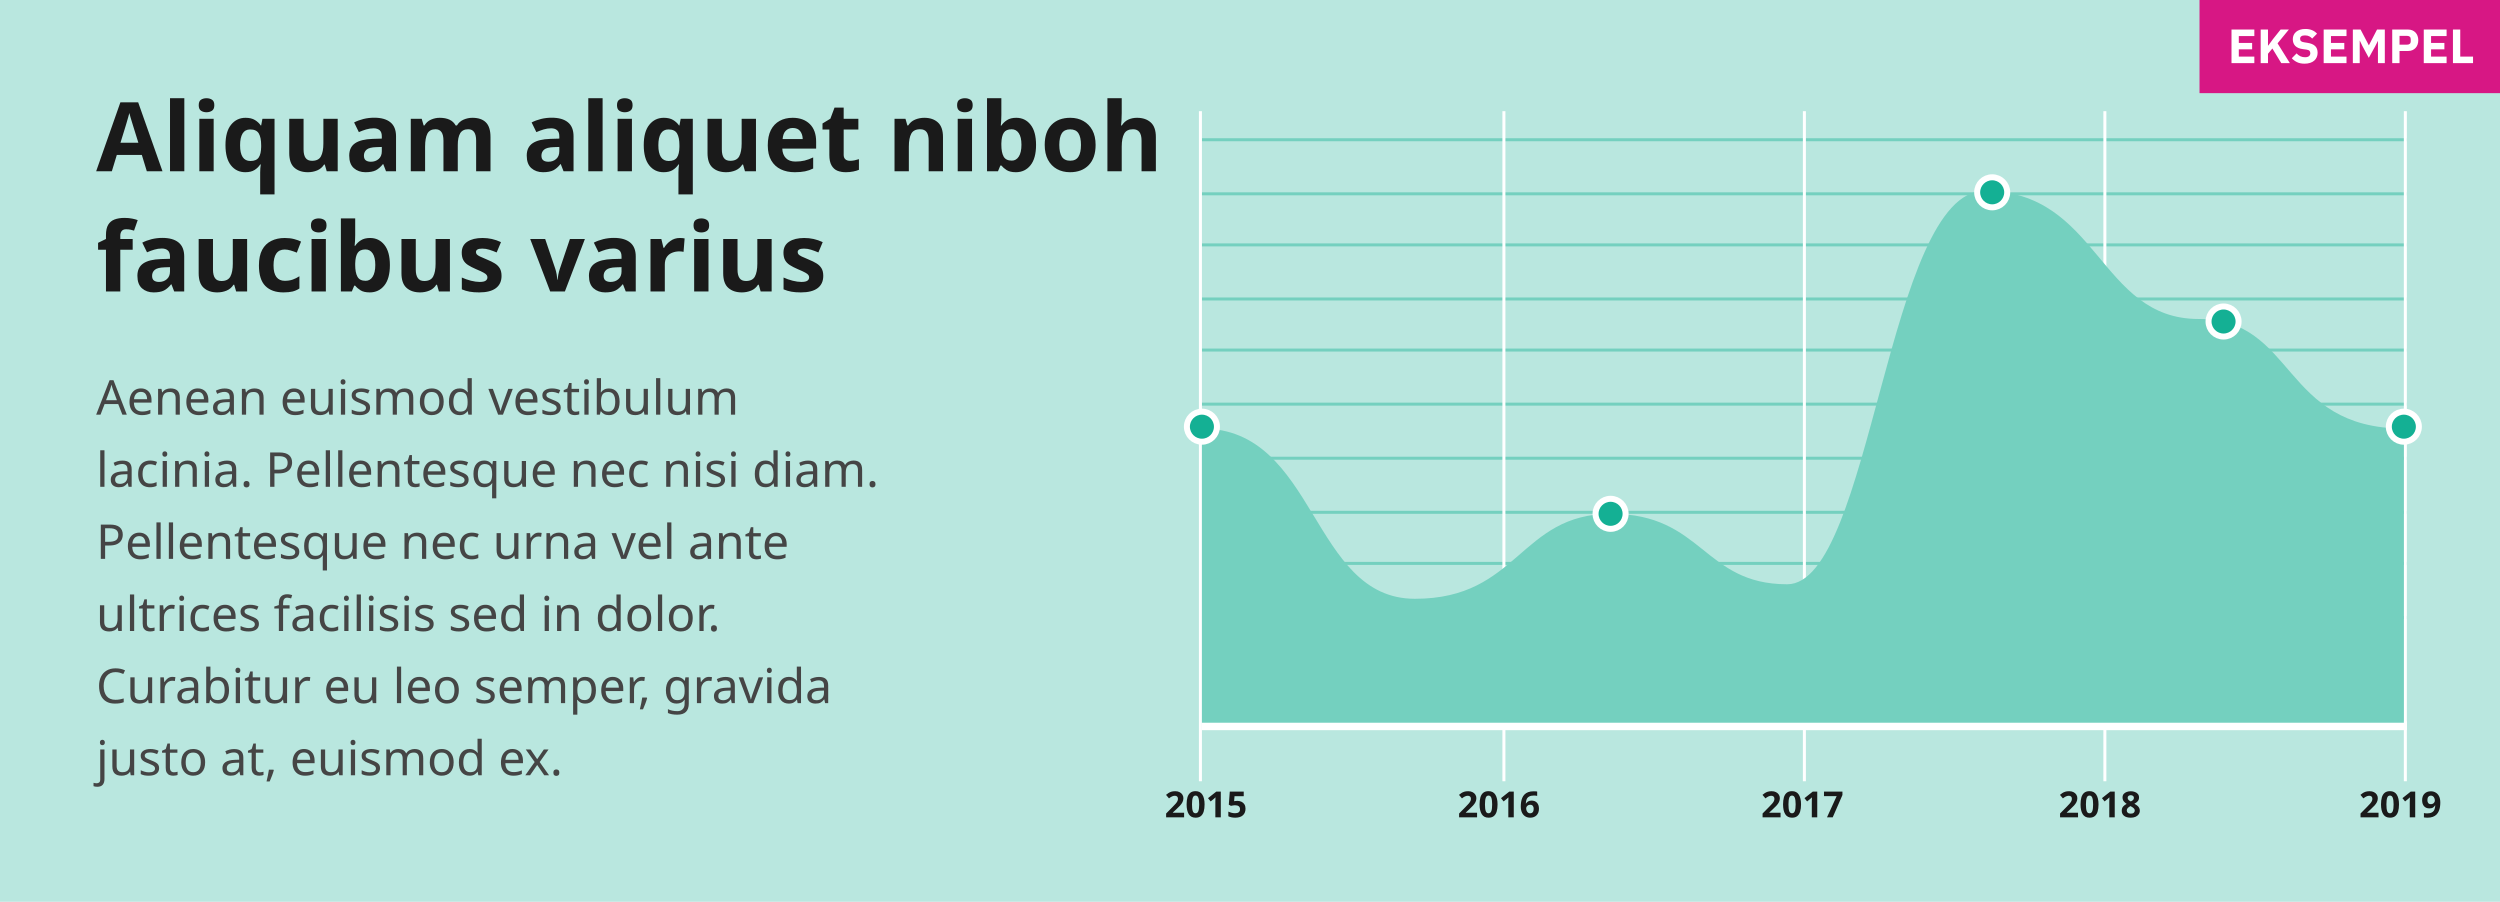
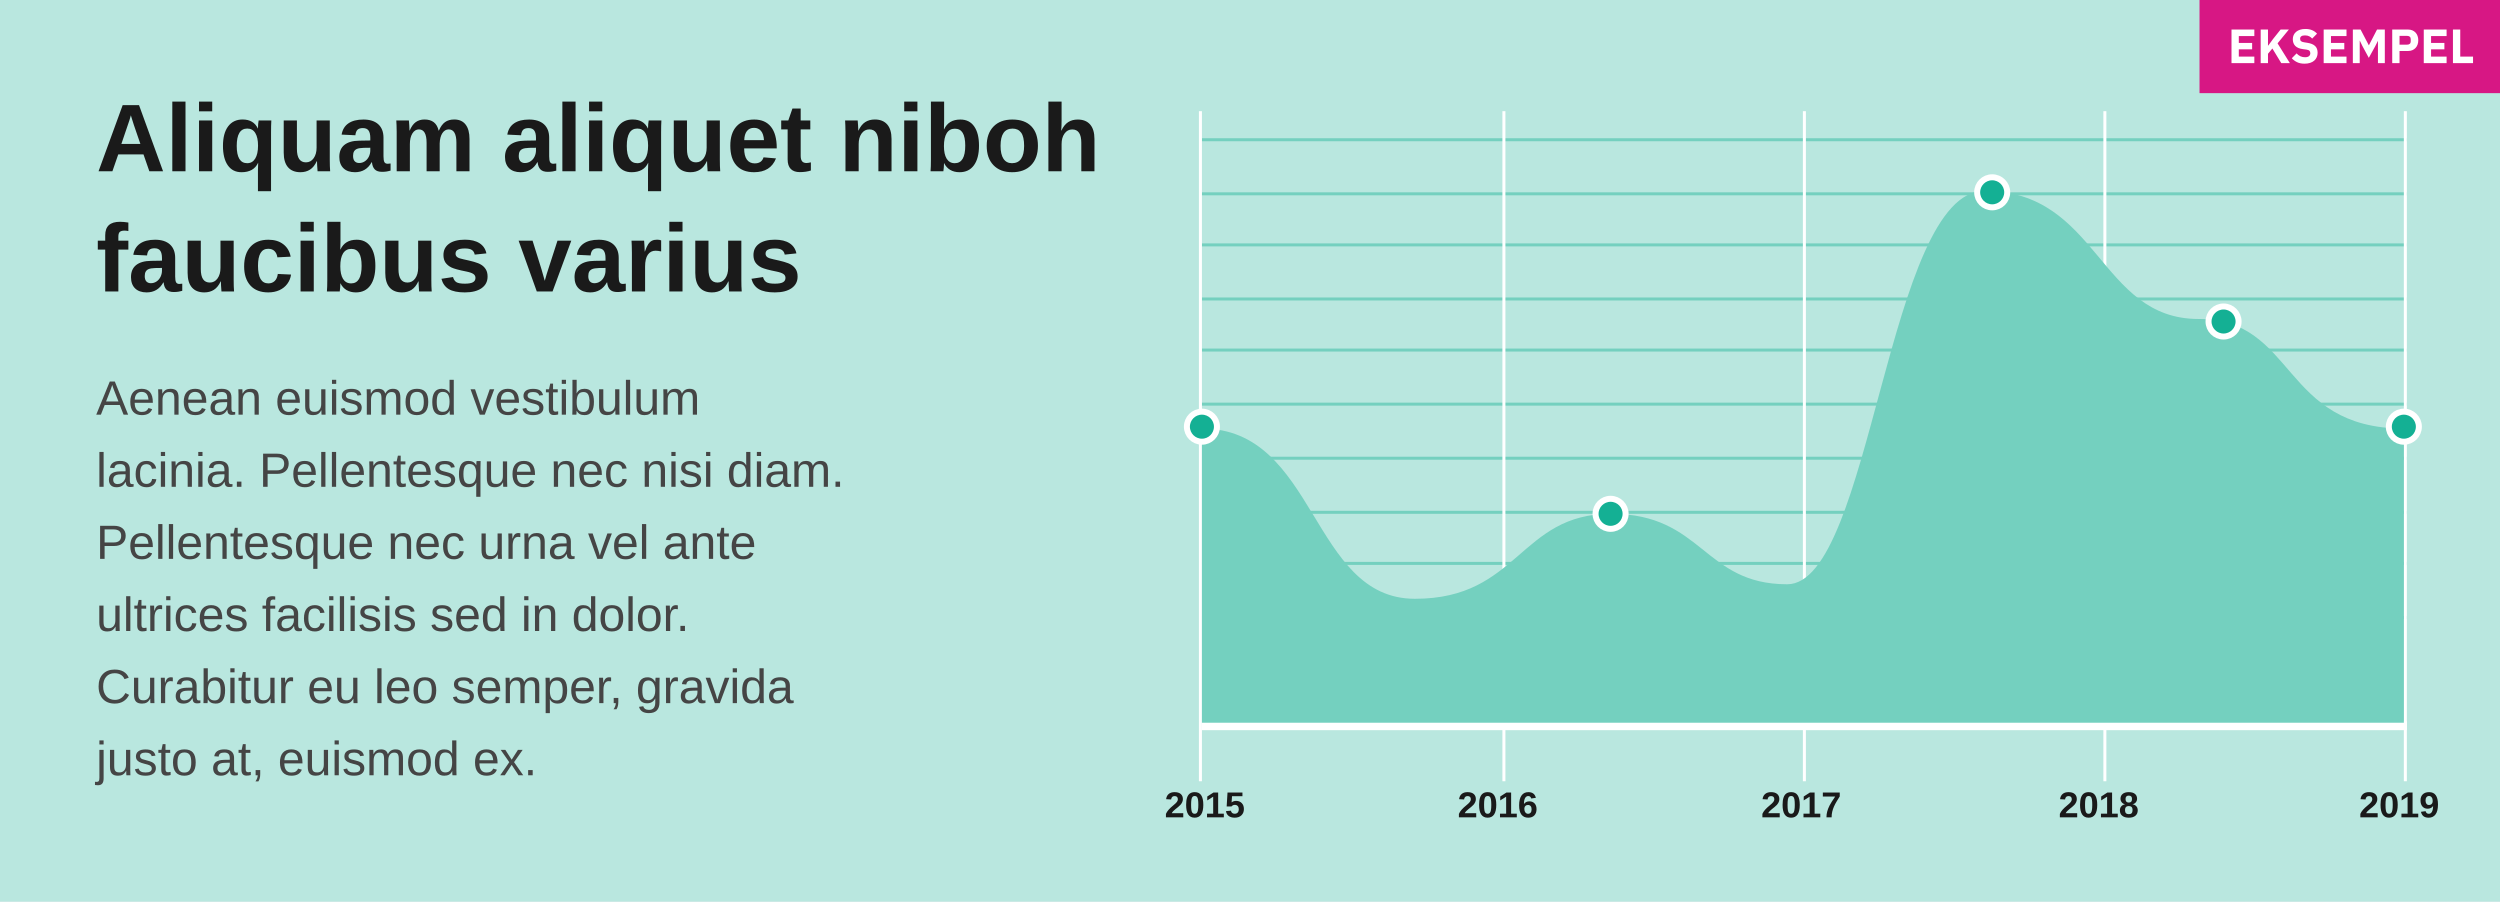
<svg xmlns="http://www.w3.org/2000/svg" width="832px" height="300px" viewBox="0 0 832 300" version="1.1">
  <g id="Illustrationer" stroke="none" stroke-width="1" fill="none" fill-rule="evenodd">
    <g id="Illustrationer_Cards" transform="translate(-88, -2044)">
      <g id="Group-11" transform="translate(88, 2044)">
        <g id="Card-med-fuld-bredde--Copy-3">
          <rect id="Grey_BG" fill="#B9E7DF" x="0" y="0" width="832" height="300" />
-           <text id="Aliquam-aliquet-nibo" font-family="IBMPlexSans-Bold, IBM Plex Sans" font-size="32" font-weight="bold" line-spacing="40" fill="#1A1A1A">
+           <text id="Aliquam-aliquet-nibo" font-family="IBMPlexSans-Bold, IBM Plex Sans, Arial" font-size="32" font-weight="bold" line-spacing="40" fill="#1A1A1A">
            <tspan x="32" y="57">Aliquam aliquet niboh </tspan>
            <tspan x="32" y="97">faucibus varius </tspan>
          </text>
-           <text id="Aenean-euismod-vesti" font-family="IBMPlexSans, IBM Plex Sans" font-size="16" font-weight="normal" line-spacing="24" fill="#454545">
+           <text id="Aenean-euismod-vesti" font-family="IBMPlexSans, IBM Plex Sans, Arial" font-size="16" font-weight="normal" line-spacing="24" fill="#454545">
            <tspan x="32" y="138">Aenean euismod vestibulum </tspan>
            <tspan x="32" y="162">lacinia. Pellentesque nec nisi diam. </tspan>
            <tspan x="32" y="186">Pellentesque nec urna vel ante </tspan>
            <tspan x="32" y="210">ultrices facilisis sed in dolor. </tspan>
            <tspan x="32" y="234">Curabitur eu leo semper, gravida </tspan>
            <tspan x="32" y="258">justo at, euismod ex. </tspan>
          </text>
        </g>
        <g id="Graf-Copy" transform="translate(367, 37)">
          <g id="Lines" transform="translate(33, 9)" fill-rule="nonzero">
            <rect id="Rectangle" fill="#FFFFFF" x="0" y="194" width="401" height="3" />
            <rect id="Rectangle" fill="#74D0BF" x="0" y="159" width="401" height="1" />
            <rect id="Rectangle" fill="#74D0BF" x="0" y="124" width="401" height="1" />
            <rect id="Rectangle" fill="#74D0BF" x="0" y="88" width="401" height="1" />
            <rect id="Rectangle" fill="#74D0BF" x="0" y="53" width="401" height="1" />
            <rect id="Rectangle" fill="#74D0BF" x="0" y="18" width="401" height="1" />
            <rect id="Rectangle" fill="#74D0BF" x="0" y="141" width="401" height="1" />
            <rect id="Rectangle" fill="#74D0BF" x="0" y="106" width="401" height="1" />
            <rect id="Rectangle" fill="#74D0BF" x="0" y="70" width="401" height="1" />
            <rect id="Rectangle" fill="#74D0BF" x="0" y="35" width="401" height="1" />
            <rect id="Rectangle" fill="#74D0BF" x="0" y="0" width="401" height="1" />
          </g>
          <g id="Lines" transform="translate(32, 0)" fill="#FFFFFF" fill-rule="nonzero">
            <rect id="Rectangle" x="0" y="0" width="1" height="223" />
            <rect id="Rectangle-Copy-2" x="101" y="0" width="1" height="223" />
            <rect id="Rectangle-Copy-2" x="201" y="0" width="1" height="223" />
            <rect id="Rectangle-Copy-2" x="301" y="0" width="1" height="223" />
            <rect id="Rectangle-Copy-2" x="401" y="0" width="1" height="223" />
          </g>
-           <text id="2015" font-family="IBMPlexSans-Bold, IBM Plex Sans" font-size="12" font-weight="bold" line-spacing="32" fill="#1A1A1A">
+           <text id="2015" font-family="IBMPlexSans-Bold, IBM Plex Sans, Arial" font-size="12" font-weight="bold" line-spacing="32" fill="#1A1A1A">
            <tspan x="20.6" y="235">2015</tspan>
          </text>
-           <text id="2018" font-family="IBMPlexSans-Bold, IBM Plex Sans" font-size="12" font-weight="bold" line-spacing="32" fill="#1A1A1A">
+           <text id="2018" font-family="IBMPlexSans-Bold, IBM Plex Sans, Arial" font-size="12" font-weight="bold" line-spacing="32" fill="#1A1A1A">
            <tspan x="318.1" y="235">2018</tspan>
          </text>
-           <text id="2019" font-family="IBMPlexSans-Bold, IBM Plex Sans" font-size="12" font-weight="bold" line-spacing="32" fill="#1A1A1A">
+           <text id="2019" font-family="IBMPlexSans-Bold, IBM Plex Sans, Arial" font-size="12" font-weight="bold" line-spacing="32" fill="#1A1A1A">
            <tspan x="418.1" y="235">2019</tspan>
          </text>
-           <text id="2016" font-family="IBMPlexSans-Bold, IBM Plex Sans" font-size="12" font-weight="bold" line-spacing="32" fill="#1A1A1A">
+           <text id="2016" font-family="IBMPlexSans-Bold, IBM Plex Sans, Arial" font-size="12" font-weight="bold" line-spacing="32" fill="#1A1A1A">
            <tspan x="118.1" y="235">2016</tspan>
          </text>
-           <text id="2017" font-family="IBMPlexSans-Bold, IBM Plex Sans" font-size="12" font-weight="bold" line-spacing="32" fill="#1A1A1A">
+           <text id="2017" font-family="IBMPlexSans-Bold, IBM Plex Sans, Arial" font-size="12" font-weight="bold" line-spacing="32" fill="#1A1A1A">
            <tspan x="219.1" y="235">2017</tspan>
          </text>
          <path d="M33,105.614 C71.267,105.614 69.21,162.277 103.879,162.277 C138.547,162.277 138.547,133.994 169.174,133.994 C199.801,133.994 199.801,157.443 227.792,157.443 C255.783,157.443 261.126,26.519 293.417,26.519 C331.476,26.519 331.476,69.158 364.668,69.158 C397.208,69.158 392.096,105.614 433,105.614 C433,105.614 433,138.249 433,203.519 L33,203.519 C33,138.249 33,105.614 33,105.614 Z" id="Path-4" fill="#74D0BF" fill-rule="nonzero" />
          <circle id="Oval" stroke="#FFFFFF" stroke-width="2" fill="#14B094" cx="296" cy="27" r="5" />
          <circle id="Oval-Copy" stroke="#FFFFFF" stroke-width="2" fill="#14B094" cx="373" cy="70" r="5" />
          <circle id="Oval-Copy-4" stroke="#FFFFFF" stroke-width="2" fill="#14B094" cx="433" cy="105" r="5" />
          <circle id="Oval-Copy-2" stroke="#FFFFFF" stroke-width="2" fill="#14B094" cx="169" cy="134" r="5" />
          <circle id="Oval-Copy-3" stroke="#FFFFFF" stroke-width="2" fill="#14B094" cx="33" cy="105" r="5" />
        </g>
        <g id="Exempel" transform="translate(732, 0)">
          <rect id="Rectangle" fill="#D71784" fill-rule="evenodd" x="0" y="0" width="100" height="31" />
          <path d="M10.644,21 L10.644,9.832 L18.244,9.832 L18.244,11.992 L13.076,11.992 L13.076,14.28 L17.508,14.28 L17.508,16.424 L13.076,16.424 L13.076,18.84 L18.244,18.84 L18.244,21 L10.644,21 Z M24.244,16.136 L22.788,17.896 L22.788,21 L20.356,21 L20.356,9.832 L22.788,9.832 L22.788,15.144 L22.884,15.144 L24.468,12.984 L26.98,9.832 L29.732,9.832 L25.972,14.424 L30.068,21 L27.204,21 L24.244,16.136 Z M34.948,21.192 C33.967,21.192 33.135,21.024 32.452,20.688 C31.769,20.352 31.188,19.917 30.708,19.384 L32.308,17.768 C33.065,18.621 33.999,19.048 35.108,19.048 C35.705,19.048 36.148,18.925 36.436,18.68 C36.724,18.435 36.868,18.109 36.868,17.704 C36.868,17.395 36.783,17.136 36.612,16.928 C36.441,16.72 36.095,16.579 35.572,16.504 L34.468,16.36 C33.284,16.211 32.417,15.853 31.868,15.288 C31.319,14.723 31.044,13.971 31.044,13.032 C31.044,12.531 31.14,12.072 31.332,11.656 C31.524,11.24 31.799,10.883 32.156,10.584 C32.513,10.285 32.951,10.053 33.468,9.888 C33.985,9.723 34.575,9.64 35.236,9.64 C36.079,9.64 36.82,9.773 37.46,10.04 C38.1,10.307 38.649,10.696 39.108,11.208 L37.492,12.84 C37.225,12.531 36.903,12.277 36.524,12.08 C36.145,11.883 35.668,11.784 35.092,11.784 C34.548,11.784 34.143,11.88 33.876,12.072 C33.609,12.264 33.476,12.531 33.476,12.872 C33.476,13.256 33.58,13.533 33.788,13.704 C33.996,13.875 34.335,13.997 34.804,14.072 L35.908,14.248 C37.06,14.429 37.913,14.784 38.468,15.312 C39.023,15.84 39.3,16.589 39.3,17.56 C39.3,18.093 39.204,18.584 39.012,19.032 C38.82,19.48 38.54,19.864 38.172,20.184 C37.804,20.504 37.348,20.752 36.804,20.928 C36.26,21.104 35.641,21.192 34.948,21.192 Z M41.316,21 L41.316,9.832 L48.916,9.832 L48.916,11.992 L43.748,11.992 L43.748,14.28 L48.18,14.28 L48.18,16.424 L43.748,16.424 L43.748,18.84 L48.916,18.84 L48.916,21 L41.316,21 Z M59.38,13.672 L59.332,13.672 L58.516,15.304 L56.34,19.256 L54.212,15.32 L53.364,13.56 L53.316,13.56 L53.316,21 L51.028,21 L51.028,9.832 L53.604,9.832 L56.34,15.064 L56.372,15.064 L59.076,9.832 L61.668,9.832 L61.668,21 L59.38,21 L59.38,13.672 Z M64.132,21 L64.132,9.832 L69.412,9.832 C69.935,9.832 70.404,9.92 70.82,10.096 C71.236,10.272 71.591,10.515 71.884,10.824 C72.177,11.133 72.404,11.509 72.564,11.952 C72.724,12.395 72.804,12.877 72.804,13.4 C72.804,13.933 72.724,14.419 72.564,14.856 C72.404,15.293 72.177,15.667 71.884,15.976 C71.591,16.285 71.236,16.528 70.82,16.704 C70.404,16.88 69.935,16.968 69.412,16.968 L66.564,16.968 L66.564,21 L64.132,21 Z M66.564,14.856 L69.124,14.856 C69.487,14.856 69.772,14.763 69.98,14.576 C70.188,14.389 70.292,14.115 70.292,13.752 L70.292,13.048 C70.292,12.685 70.188,12.411 69.98,12.224 C69.772,12.037 69.487,11.944 69.124,11.944 L66.564,11.944 L66.564,14.856 Z M74.628,21 L74.628,9.832 L82.228,9.832 L82.228,11.992 L77.06,11.992 L77.06,14.28 L81.492,14.28 L81.492,16.424 L77.06,16.424 L77.06,18.84 L82.228,18.84 L82.228,21 L74.628,21 Z M84.34,21 L84.34,9.832 L86.772,9.832 L86.772,18.84 L91.028,18.84 L91.028,21 L84.34,21 Z" id="EKSEMPEL" fill="#FFFFFF" fill-rule="nonzero" />
        </g>
        <g id="Card-med-fuld-bredde--Copy-4">
          <rect id="Grey_BG" fill="#B9E7DF" x="0" y="0" width="832" height="300" />
-           <text id="Aliquam-aliquet-nibo" font-family="IBMPlexSans-Bold, IBM Plex Sans" font-size="32" font-weight="bold" line-spacing="40" fill="#1A1A1A">
+           <text id="Aliquam-aliquet-nibo" font-family="IBMPlexSans-Bold, IBM Plex Sans, Arial" font-size="32" font-weight="bold" line-spacing="40" fill="#1A1A1A">
            <tspan x="32" y="57">Aliquam aliquet niboh </tspan>
            <tspan x="32" y="97">faucibus varius </tspan>
          </text>
-           <text id="Aenean-euismod-vesti" font-family="IBMPlexSans, IBM Plex Sans" font-size="16" font-weight="normal" line-spacing="24" fill="#454545">
+           <text id="Aenean-euismod-vesti" font-family="IBMPlexSans, IBM Plex Sans, Arial" font-size="16" font-weight="normal" line-spacing="24" fill="#454545">
            <tspan x="32" y="138">Aenean euismod vestibulum </tspan>
            <tspan x="32" y="162">lacinia. Pellentesque nec nisi diam. </tspan>
            <tspan x="32" y="186">Pellentesque nec urna vel ante </tspan>
            <tspan x="32" y="210">ultrices facilisis sed in dolor. </tspan>
            <tspan x="32" y="234">Curabitur eu leo semper, gravida </tspan>
            <tspan x="32" y="258">justo at, euismod ex. </tspan>
          </text>
        </g>
        <g id="Graf-Copy-2" transform="translate(367, 37)">
          <g id="Lines" transform="translate(33, 9)" fill-rule="nonzero">
            <rect id="Rectangle" fill="#FFFFFF" x="0" y="194" width="401" height="3" />
            <rect id="Rectangle" fill="#74D0BF" x="0" y="159" width="401" height="1" />
            <rect id="Rectangle" fill="#74D0BF" x="0" y="124" width="401" height="1" />
            <rect id="Rectangle" fill="#74D0BF" x="0" y="88" width="401" height="1" />
            <rect id="Rectangle" fill="#74D0BF" x="0" y="53" width="401" height="1" />
            <rect id="Rectangle" fill="#74D0BF" x="0" y="18" width="401" height="1" />
            <rect id="Rectangle" fill="#74D0BF" x="0" y="141" width="401" height="1" />
            <rect id="Rectangle" fill="#74D0BF" x="0" y="106" width="401" height="1" />
            <rect id="Rectangle" fill="#74D0BF" x="0" y="70" width="401" height="1" />
            <rect id="Rectangle" fill="#74D0BF" x="0" y="35" width="401" height="1" />
            <rect id="Rectangle" fill="#74D0BF" x="0" y="0" width="401" height="1" />
          </g>
          <g id="Lines" transform="translate(32, 0)" fill="#FFFFFF" fill-rule="nonzero">
            <rect id="Rectangle" x="0" y="0" width="1" height="223" />
            <rect id="Rectangle-Copy-2" x="101" y="0" width="1" height="223" />
            <rect id="Rectangle-Copy-2" x="201" y="0" width="1" height="223" />
            <rect id="Rectangle-Copy-2" x="301" y="0" width="1" height="223" />
            <rect id="Rectangle-Copy-2" x="401" y="0" width="1" height="223" />
          </g>
-           <text id="2015" font-family="IBMPlexSans-Bold, IBM Plex Sans" font-size="12" font-weight="bold" line-spacing="32" fill="#1A1A1A">
+           <text id="2015" font-family="IBMPlexSans-Bold, IBM Plex Sans, Arial" font-size="12" font-weight="bold" line-spacing="32" fill="#1A1A1A">
            <tspan x="20.6" y="235">2015</tspan>
          </text>
-           <text id="2018" font-family="IBMPlexSans-Bold, IBM Plex Sans" font-size="12" font-weight="bold" line-spacing="32" fill="#1A1A1A">
+           <text id="2018" font-family="IBMPlexSans-Bold, IBM Plex Sans, Arial" font-size="12" font-weight="bold" line-spacing="32" fill="#1A1A1A">
            <tspan x="318.1" y="235">2018</tspan>
          </text>
-           <text id="2019" font-family="IBMPlexSans-Bold, IBM Plex Sans" font-size="12" font-weight="bold" line-spacing="32" fill="#1A1A1A">
+           <text id="2019" font-family="IBMPlexSans-Bold, IBM Plex Sans, Arial" font-size="12" font-weight="bold" line-spacing="32" fill="#1A1A1A">
            <tspan x="418.1" y="235">2019</tspan>
          </text>
-           <text id="2016" font-family="IBMPlexSans-Bold, IBM Plex Sans" font-size="12" font-weight="bold" line-spacing="32" fill="#1A1A1A">
+           <text id="2016" font-family="IBMPlexSans-Bold, IBM Plex Sans, Arial" font-size="12" font-weight="bold" line-spacing="32" fill="#1A1A1A">
            <tspan x="118.1" y="235">2016</tspan>
          </text>
-           <text id="2017" font-family="IBMPlexSans-Bold, IBM Plex Sans" font-size="12" font-weight="bold" line-spacing="32" fill="#1A1A1A">
+           <text id="2017" font-family="IBMPlexSans-Bold, IBM Plex Sans, Arial" font-size="12" font-weight="bold" line-spacing="32" fill="#1A1A1A">
            <tspan x="219.1" y="235">2017</tspan>
          </text>
          <path d="M33,105.614 C71.267,105.614 69.21,162.277 103.879,162.277 C138.547,162.277 138.547,133.994 169.174,133.994 C199.801,133.994 199.801,157.443 227.792,157.443 C255.783,157.443 261.126,26.519 293.417,26.519 C331.476,26.519 331.476,69.158 364.668,69.158 C397.208,69.158 392.096,105.614 433,105.614 C433,105.614 433,138.249 433,203.519 L33,203.519 C33,138.249 33,105.614 33,105.614 Z" id="Path-4" fill="#74D0BF" fill-rule="nonzero" />
          <circle id="Oval" stroke="#FFFFFF" stroke-width="2" fill="#14B094" cx="296" cy="27" r="5" />
          <circle id="Oval-Copy" stroke="#FFFFFF" stroke-width="2" fill="#14B094" cx="373" cy="70" r="5" />
          <circle id="Oval-Copy-4" stroke="#FFFFFF" stroke-width="2" fill="#14B094" cx="433" cy="105" r="5" />
          <circle id="Oval-Copy-2" stroke="#FFFFFF" stroke-width="2" fill="#14B094" cx="169" cy="134" r="5" />
          <circle id="Oval-Copy-3" stroke="#FFFFFF" stroke-width="2" fill="#14B094" cx="33" cy="105" r="5" />
        </g>
        <g id="Exempel" transform="translate(732, 0)">
          <rect id="Rectangle" fill="#D71784" fill-rule="evenodd" x="0" y="0" width="100" height="31" />
          <path d="M10.644,21 L10.644,9.832 L18.244,9.832 L18.244,11.992 L13.076,11.992 L13.076,14.28 L17.508,14.28 L17.508,16.424 L13.076,16.424 L13.076,18.84 L18.244,18.84 L18.244,21 L10.644,21 Z M24.244,16.136 L22.788,17.896 L22.788,21 L20.356,21 L20.356,9.832 L22.788,9.832 L22.788,15.144 L22.884,15.144 L24.468,12.984 L26.98,9.832 L29.732,9.832 L25.972,14.424 L30.068,21 L27.204,21 L24.244,16.136 Z M34.948,21.192 C33.967,21.192 33.135,21.024 32.452,20.688 C31.769,20.352 31.188,19.917 30.708,19.384 L32.308,17.768 C33.065,18.621 33.999,19.048 35.108,19.048 C35.705,19.048 36.148,18.925 36.436,18.68 C36.724,18.435 36.868,18.109 36.868,17.704 C36.868,17.395 36.783,17.136 36.612,16.928 C36.441,16.72 36.095,16.579 35.572,16.504 L34.468,16.36 C33.284,16.211 32.417,15.853 31.868,15.288 C31.319,14.723 31.044,13.971 31.044,13.032 C31.044,12.531 31.14,12.072 31.332,11.656 C31.524,11.24 31.799,10.883 32.156,10.584 C32.513,10.285 32.951,10.053 33.468,9.888 C33.985,9.723 34.575,9.64 35.236,9.64 C36.079,9.64 36.82,9.773 37.46,10.04 C38.1,10.307 38.649,10.696 39.108,11.208 L37.492,12.84 C37.225,12.531 36.903,12.277 36.524,12.08 C36.145,11.883 35.668,11.784 35.092,11.784 C34.548,11.784 34.143,11.88 33.876,12.072 C33.609,12.264 33.476,12.531 33.476,12.872 C33.476,13.256 33.58,13.533 33.788,13.704 C33.996,13.875 34.335,13.997 34.804,14.072 L35.908,14.248 C37.06,14.429 37.913,14.784 38.468,15.312 C39.023,15.84 39.3,16.589 39.3,17.56 C39.3,18.093 39.204,18.584 39.012,19.032 C38.82,19.48 38.54,19.864 38.172,20.184 C37.804,20.504 37.348,20.752 36.804,20.928 C36.26,21.104 35.641,21.192 34.948,21.192 Z M41.316,21 L41.316,9.832 L48.916,9.832 L48.916,11.992 L43.748,11.992 L43.748,14.28 L48.18,14.28 L48.18,16.424 L43.748,16.424 L43.748,18.84 L48.916,18.84 L48.916,21 L41.316,21 Z M59.38,13.672 L59.332,13.672 L58.516,15.304 L56.34,19.256 L54.212,15.32 L53.364,13.56 L53.316,13.56 L53.316,21 L51.028,21 L51.028,9.832 L53.604,9.832 L56.34,15.064 L56.372,15.064 L59.076,9.832 L61.668,9.832 L61.668,21 L59.38,21 L59.38,13.672 Z M64.132,21 L64.132,9.832 L69.412,9.832 C69.935,9.832 70.404,9.92 70.82,10.096 C71.236,10.272 71.591,10.515 71.884,10.824 C72.177,11.133 72.404,11.509 72.564,11.952 C72.724,12.395 72.804,12.877 72.804,13.4 C72.804,13.933 72.724,14.419 72.564,14.856 C72.404,15.293 72.177,15.667 71.884,15.976 C71.591,16.285 71.236,16.528 70.82,16.704 C70.404,16.88 69.935,16.968 69.412,16.968 L66.564,16.968 L66.564,21 L64.132,21 Z M66.564,14.856 L69.124,14.856 C69.487,14.856 69.772,14.763 69.98,14.576 C70.188,14.389 70.292,14.115 70.292,13.752 L70.292,13.048 C70.292,12.685 70.188,12.411 69.98,12.224 C69.772,12.037 69.487,11.944 69.124,11.944 L66.564,11.944 L66.564,14.856 Z M74.628,21 L74.628,9.832 L82.228,9.832 L82.228,11.992 L77.06,11.992 L77.06,14.28 L81.492,14.28 L81.492,16.424 L77.06,16.424 L77.06,18.84 L82.228,18.84 L82.228,21 L74.628,21 Z M84.34,21 L84.34,9.832 L86.772,9.832 L86.772,18.84 L91.028,18.84 L91.028,21 L84.34,21 Z" id="EKSEMPEL" fill="#FFFFFF" fill-rule="nonzero" />
        </g>
      </g>
    </g>
  </g>
</svg>
